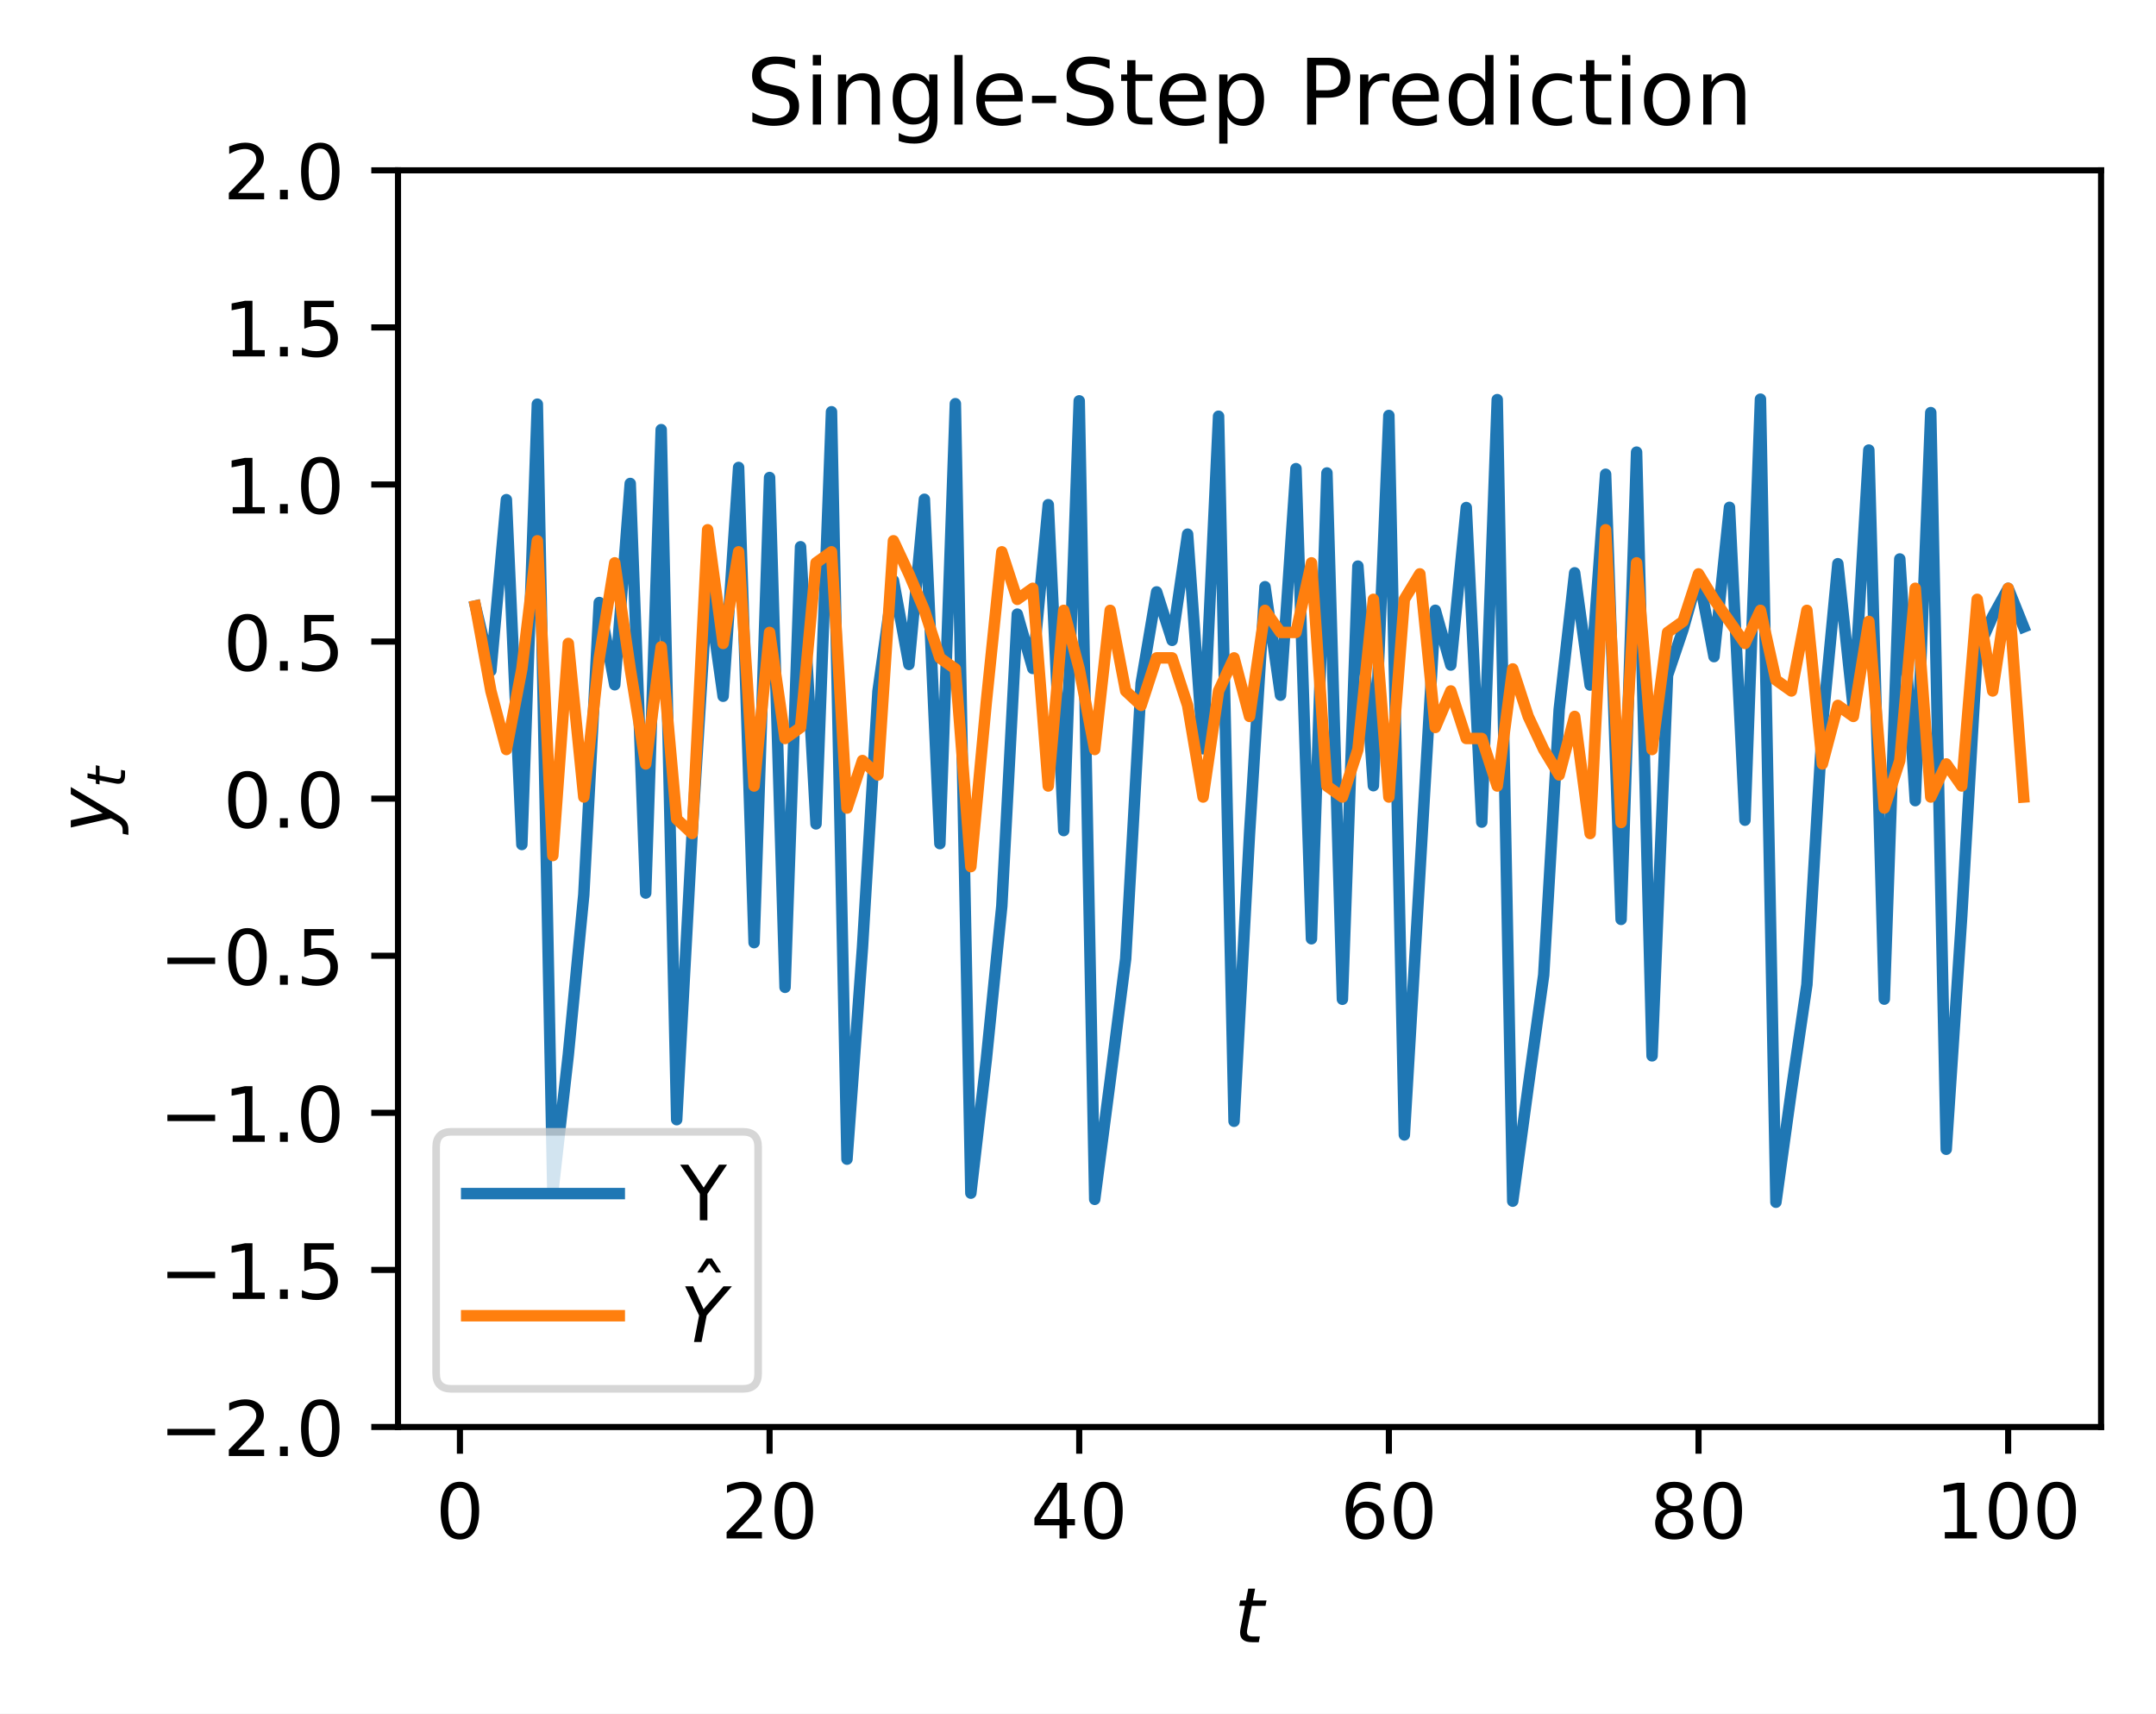
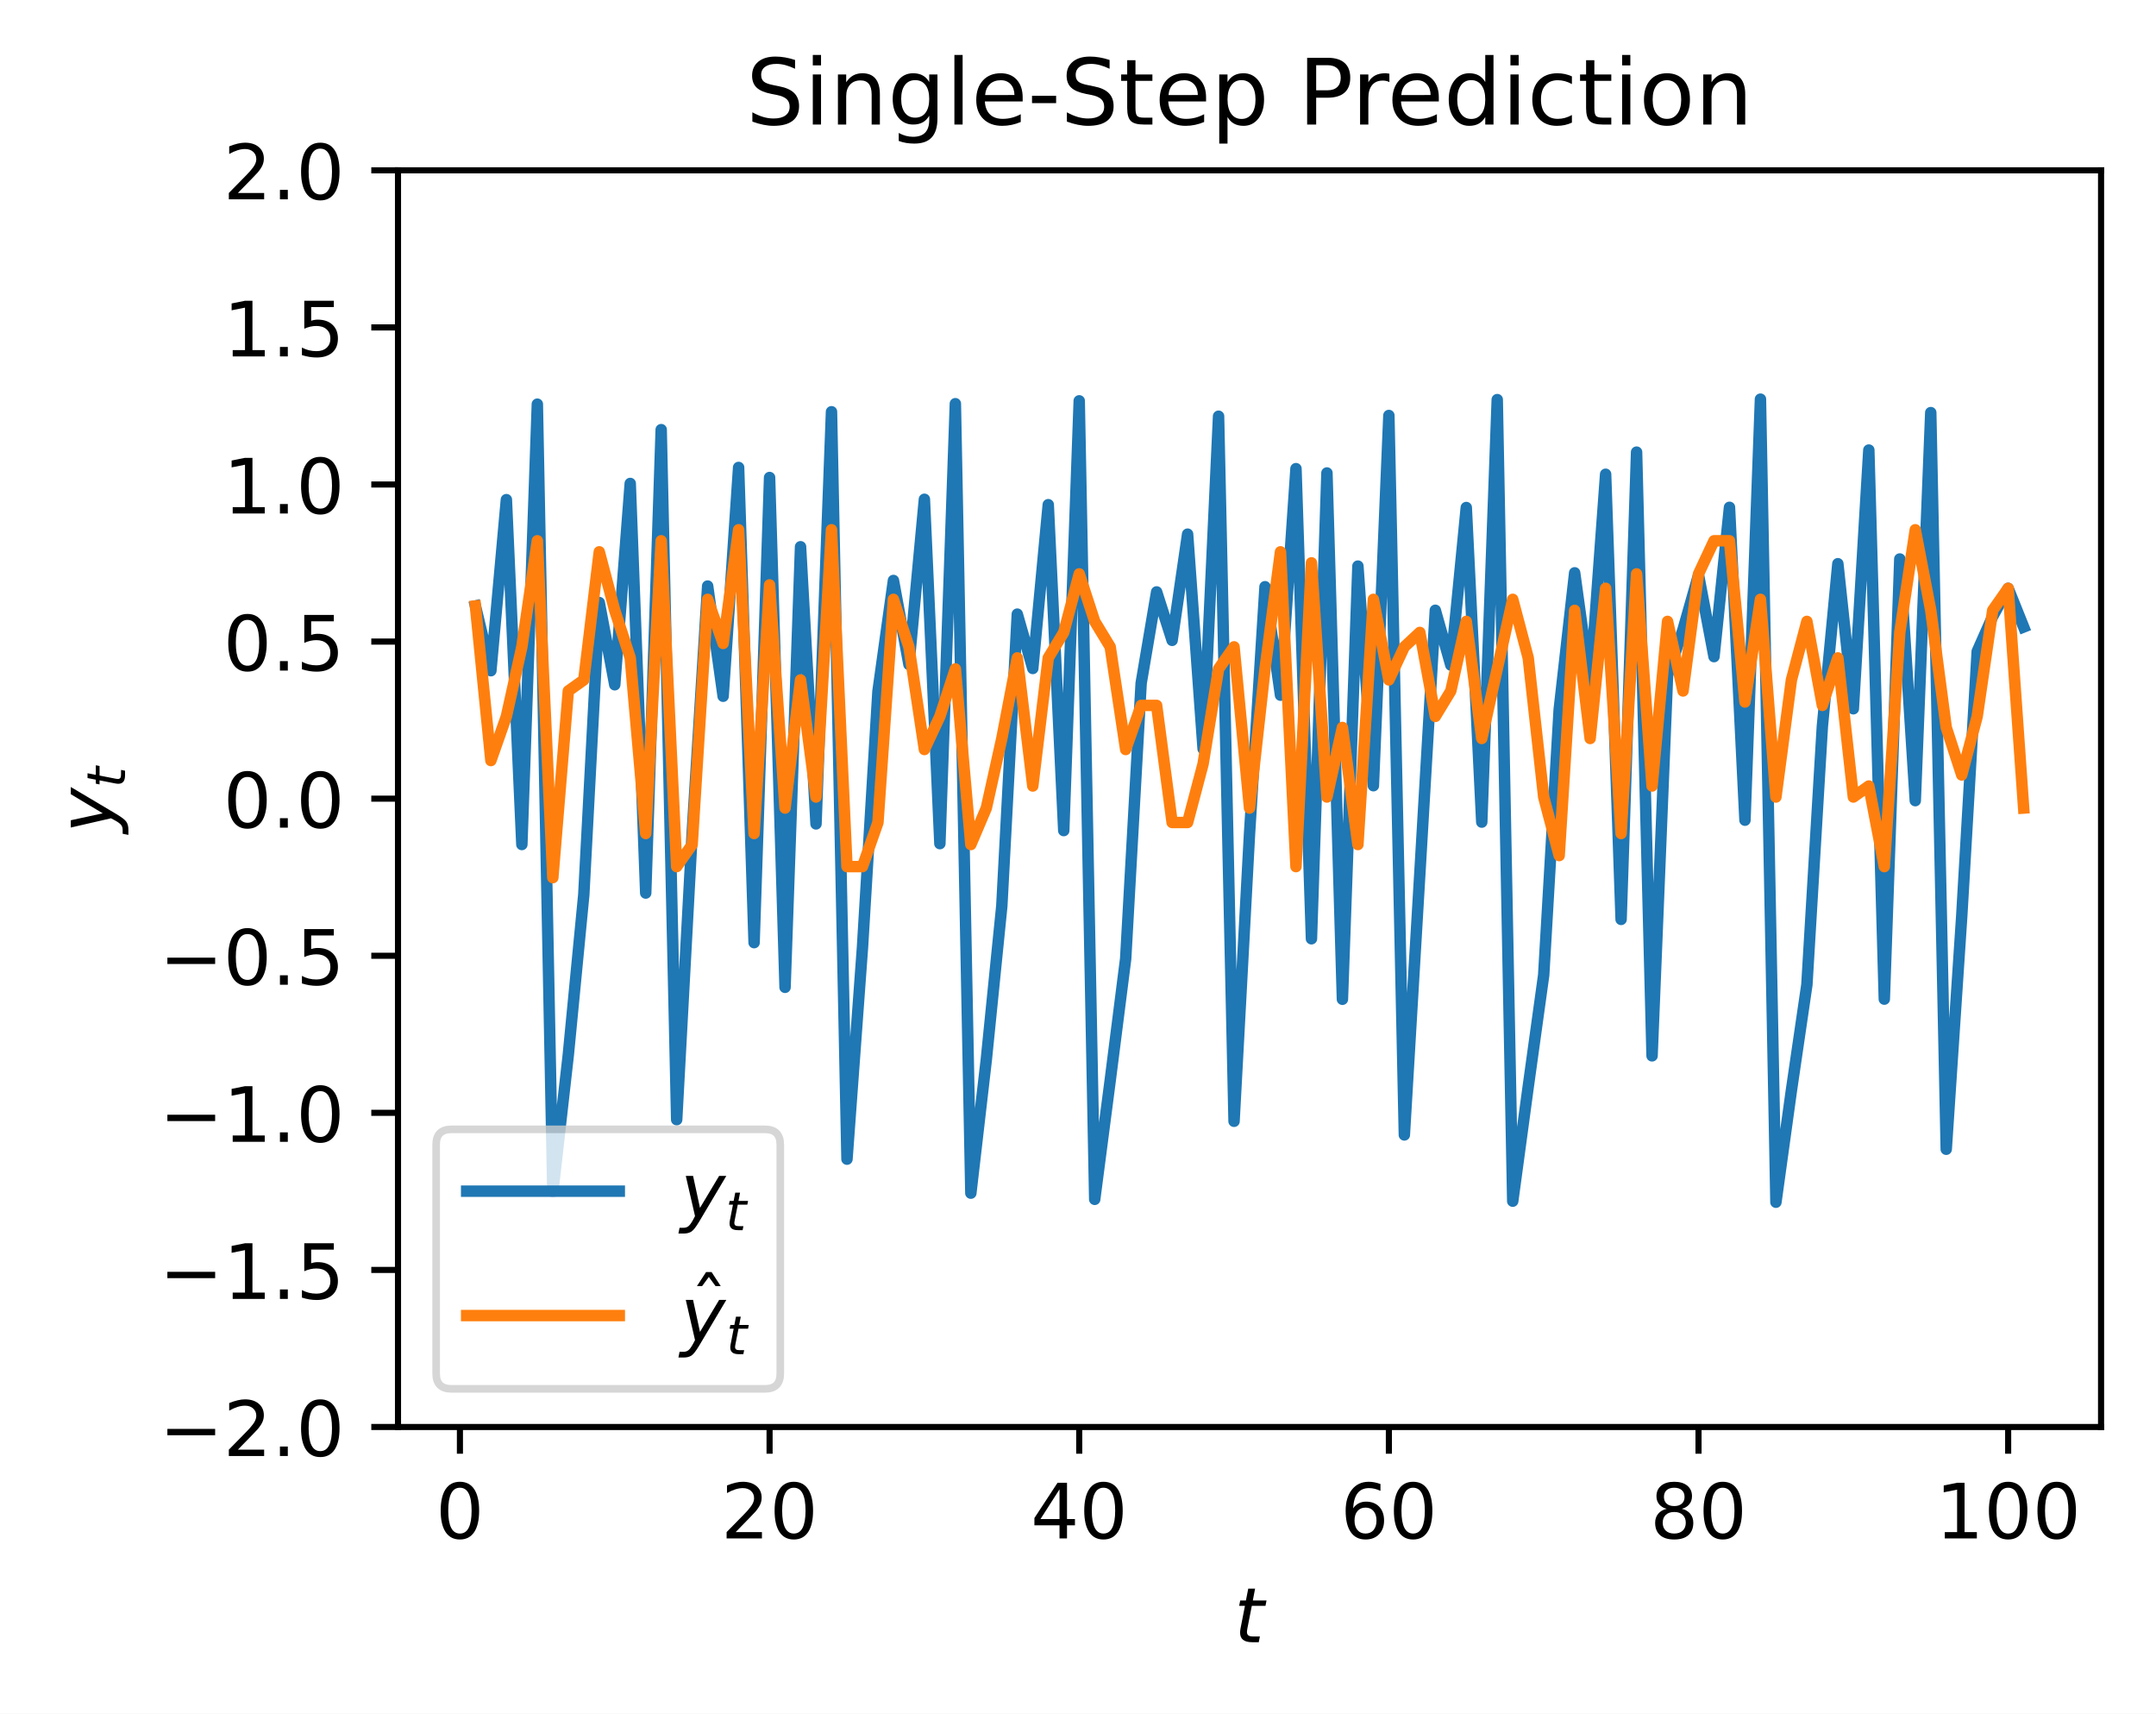
<svg xmlns="http://www.w3.org/2000/svg" xmlns:xlink="http://www.w3.org/1999/xlink" height="224.531pt" version="1.1" viewBox="0 0 282.561 224.531" width="282.561pt">
  <defs>
    <style type="text/css">
*{stroke-linecap:butt;stroke-linejoin:round;}
  </style>
  </defs>
  <g id="figure_1">
    <g id="patch_1">
      <path d="M 0 224.531  L 282.561 224.531  L 282.561 0  L 0 0  z " style="fill:#ffffff;" />
    </g>
    <g id="axes_1">
      <g id="patch_2">
        <path d="M 52.161 186.975  L 275.361 186.975  L 275.361 22.318  L 52.161 22.318  z " style="fill:#ffffff;" />
      </g>
      <g id="matplotlib.axis_1">
        <g id="xtick_1">
          <g id="line2d_1">
            <defs>
-               <path d="M 0 0  L 0 3.5  " id="m6b656b384c" style="stroke:#000000;stroke-width:0.8;" />
-             </defs>
-             <g>
-               <use style="stroke:#000000;stroke-width:0.8;" x="60.277" xlink:href="#m6b656b384c" y="186.975" />
+               <path d="M 0 0  L 0 3.5  " id="m803b4b0a56" style="stroke:#000000;stroke-width:0.8;" />
+             </defs>
+             <g>
+               <use style="stroke:#000000;stroke-width:0.8;" x="60.277" xlink:href="#m803b4b0a56" y="186.975" />
            </g>
          </g>
          <g id="text_1">
            <defs>
              <path d="M 31.781 66.406  Q 24.172 66.406 20.328 58.906  Q 16.5 51.422 16.5 36.375  Q 16.5 21.391 20.328 13.891  Q 24.172 6.391 31.781 6.391  Q 39.453 6.391 43.281 13.891  Q 47.125 21.391 47.125 36.375  Q 47.125 51.422 43.281 58.906  Q 39.453 66.406 31.781 66.406  z M 31.781 74.219  Q 44.047 74.219 50.516 64.516  Q 56.984 54.828 56.984 36.375  Q 56.984 17.969 50.516 8.266  Q 44.047 -1.422 31.781 -1.422  Q 19.531 -1.422 13.062 8.266  Q 6.594 17.969 6.594 36.375  Q 6.594 54.828 13.062 64.516  Q 19.531 74.219 31.781 74.219  z " id="DejaVuSans-48" />
            </defs>
            <g transform="translate(57.09605 201.5734)scale(0.1 -0.1)">
              <use xlink:href="#DejaVuSans-48" />
            </g>
          </g>
        </g>
        <g id="xtick_2">
          <g id="line2d_2">
            <g>
-               <use style="stroke:#000000;stroke-width:0.8;" x="100.859" xlink:href="#m6b656b384c" y="186.975" />
+               <use style="stroke:#000000;stroke-width:0.8;" x="100.859" xlink:href="#m803b4b0a56" y="186.975" />
            </g>
          </g>
          <g id="text_2">
            <defs>
              <path d="M 19.188 8.297  L 53.609 8.297  L 53.609 0  L 7.328 0  L 7.328 8.297  Q 12.938 14.109 22.625 23.891  Q 32.328 33.688 34.812 36.531  Q 39.547 41.844 41.422 45.531  Q 43.312 49.219 43.312 52.781  Q 43.312 58.594 39.234 62.25  Q 35.156 65.922 28.609 65.922  Q 23.969 65.922 18.812 64.312  Q 13.672 62.703 7.812 59.422  L 7.812 69.391  Q 13.766 71.781 18.938 73  Q 24.125 74.219 28.422 74.219  Q 39.75 74.219 46.484 68.547  Q 53.219 62.891 53.219 53.422  Q 53.219 48.922 51.531 44.891  Q 49.859 40.875 45.406 35.406  Q 44.188 33.984 37.641 27.219  Q 31.109 20.453 19.188 8.297  z " id="DejaVuSans-50" />
            </defs>
            <g transform="translate(94.49662 201.5734)scale(0.1 -0.1)">
              <use xlink:href="#DejaVuSans-50" />
              <use x="63.623" xlink:href="#DejaVuSans-48" />
            </g>
          </g>
        </g>
        <g id="xtick_3">
          <g id="line2d_3">
            <g>
-               <use style="stroke:#000000;stroke-width:0.8;" x="141.441" xlink:href="#m6b656b384c" y="186.975" />
+               <use style="stroke:#000000;stroke-width:0.8;" x="141.441" xlink:href="#m803b4b0a56" y="186.975" />
            </g>
          </g>
          <g id="text_3">
            <defs>
              <path d="M 37.797 64.312  L 12.891 25.391  L 37.797 25.391  z M 35.203 72.906  L 47.609 72.906  L 47.609 25.391  L 58.016 25.391  L 58.016 17.188  L 47.609 17.188  L 47.609 0  L 37.797 0  L 37.797 17.188  L 4.891 17.188  L 4.891 26.703  z " id="DejaVuSans-52" />
            </defs>
            <g transform="translate(135.0784 201.5734)scale(0.1 -0.1)">
              <use xlink:href="#DejaVuSans-52" />
              <use x="63.623" xlink:href="#DejaVuSans-48" />
            </g>
          </g>
        </g>
        <g id="xtick_4">
          <g id="line2d_4">
            <g>
-               <use style="stroke:#000000;stroke-width:0.8;" x="182.023" xlink:href="#m6b656b384c" y="186.975" />
+               <use style="stroke:#000000;stroke-width:0.8;" x="182.023" xlink:href="#m803b4b0a56" y="186.975" />
            </g>
          </g>
          <g id="text_4">
            <defs>
              <path d="M 33.016 40.375  Q 26.375 40.375 22.484 35.828  Q 18.609 31.297 18.609 23.391  Q 18.609 15.531 22.484 10.953  Q 26.375 6.391 33.016 6.391  Q 39.656 6.391 43.531 10.953  Q 47.406 15.531 47.406 23.391  Q 47.406 31.297 43.531 35.828  Q 39.656 40.375 33.016 40.375  z M 52.594 71.297  L 52.594 62.312  Q 48.875 64.062 45.094 64.984  Q 41.312 65.922 37.594 65.922  Q 27.828 65.922 22.672 59.328  Q 17.531 52.734 16.797 39.406  Q 19.672 43.656 24.016 45.922  Q 28.375 48.188 33.594 48.188  Q 44.578 48.188 50.953 41.516  Q 57.328 34.859 57.328 23.391  Q 57.328 12.156 50.688 5.359  Q 44.047 -1.422 33.016 -1.422  Q 20.359 -1.422 13.672 8.266  Q 6.984 17.969 6.984 36.375  Q 6.984 53.656 15.188 63.938  Q 23.391 74.219 37.203 74.219  Q 40.922 74.219 44.703 73.484  Q 48.484 72.75 52.594 71.297  z " id="DejaVuSans-54" />
            </defs>
            <g transform="translate(175.6603 201.5734)scale(0.1 -0.1)">
              <use xlink:href="#DejaVuSans-54" />
              <use x="63.623" xlink:href="#DejaVuSans-48" />
            </g>
          </g>
        </g>
        <g id="xtick_5">
          <g id="line2d_5">
            <g>
-               <use style="stroke:#000000;stroke-width:0.8;" x="222.605" xlink:href="#m6b656b384c" y="186.975" />
+               <use style="stroke:#000000;stroke-width:0.8;" x="222.605" xlink:href="#m803b4b0a56" y="186.975" />
            </g>
          </g>
          <g id="text_5">
            <defs>
              <path d="M 31.781 34.625  Q 24.75 34.625 20.719 30.859  Q 16.703 27.094 16.703 20.516  Q 16.703 13.922 20.719 10.156  Q 24.75 6.391 31.781 6.391  Q 38.812 6.391 42.859 10.172  Q 46.922 13.969 46.922 20.516  Q 46.922 27.094 42.891 30.859  Q 38.875 34.625 31.781 34.625  z M 21.922 38.812  Q 15.578 40.375 12.031 44.719  Q 8.5 49.078 8.5 55.328  Q 8.5 64.062 14.719 69.141  Q 20.953 74.219 31.781 74.219  Q 42.672 74.219 48.875 69.141  Q 55.078 64.062 55.078 55.328  Q 55.078 49.078 51.531 44.719  Q 48 40.375 41.703 38.812  Q 48.828 37.156 52.797 32.312  Q 56.781 27.484 56.781 20.516  Q 56.781 9.906 50.312 4.234  Q 43.844 -1.422 31.781 -1.422  Q 19.734 -1.422 13.25 4.234  Q 6.781 9.906 6.781 20.516  Q 6.781 27.484 10.781 32.312  Q 14.797 37.156 21.922 38.812  z M 18.312 54.391  Q 18.312 48.734 21.844 45.562  Q 25.391 42.391 31.781 42.391  Q 38.141 42.391 41.719 45.562  Q 45.312 48.734 45.312 54.391  Q 45.312 60.062 41.719 63.234  Q 38.141 66.406 31.781 66.406  Q 25.391 66.406 21.844 63.234  Q 18.312 60.062 18.312 54.391  z " id="DejaVuSans-56" />
            </defs>
            <g transform="translate(216.2421 201.5734)scale(0.1 -0.1)">
              <use xlink:href="#DejaVuSans-56" />
              <use x="63.623" xlink:href="#DejaVuSans-48" />
            </g>
          </g>
        </g>
        <g id="xtick_6">
          <g id="line2d_6">
            <g>
-               <use style="stroke:#000000;stroke-width:0.8;" x="263.186" xlink:href="#m6b656b384c" y="186.975" />
+               <use style="stroke:#000000;stroke-width:0.8;" x="263.186" xlink:href="#m803b4b0a56" y="186.975" />
            </g>
          </g>
          <g id="text_6">
            <defs>
              <path d="M 12.406 8.297  L 28.516 8.297  L 28.516 63.922  L 10.984 60.406  L 10.984 69.391  L 28.422 72.906  L 38.281 72.906  L 38.281 8.297  L 54.391 8.297  L 54.391 0  L 12.406 0  z " id="DejaVuSans-49" />
            </defs>
            <g transform="translate(253.6426 201.5734)scale(0.1 -0.1)">
              <use xlink:href="#DejaVuSans-49" />
              <use x="63.623" xlink:href="#DejaVuSans-48" />
              <use x="127.246" xlink:href="#DejaVuSans-48" />
            </g>
          </g>
        </g>
        <g id="text_7">
          <defs>
            <path d="M 42.281 54.688  L 40.922 47.703  L 23 47.703  L 17.188 18.016  Q 16.891 16.359 16.75 15.234  Q 16.609 14.109 16.609 13.484  Q 16.609 10.359 18.484 8.938  Q 20.359 7.516 24.516 7.516  L 33.594 7.516  L 32.078 0  L 23.484 0  Q 15.484 0 11.547 3.125  Q 7.625 6.25 7.625 12.594  Q 7.625 13.719 7.766 15.062  Q 7.906 16.406 8.203 18.016  L 14.016 47.703  L 6.391 47.703  L 7.812 54.688  L 15.281 54.688  L 18.312 70.219  L 27.297 70.219  L 24.312 54.688  z " id="DejaVuSans-Oblique-116" />
          </defs>
          <g transform="translate(161.7609 215.2515)scale(0.1 -0.1)">
            <use transform="translate(0 0.78125)" xlink:href="#DejaVuSans-Oblique-116" />
          </g>
        </g>
      </g>
      <g id="matplotlib.axis_2">
        <g id="ytick_1">
          <g id="line2d_7">
            <defs>
-               <path d="M 0 0  L -3.5 0  " id="mb04ce4e2bf" style="stroke:#000000;stroke-width:0.8;" />
-             </defs>
-             <g>
-               <use style="stroke:#000000;stroke-width:0.8;" x="52.161" xlink:href="#mb04ce4e2bf" y="186.975" />
+               <path d="M 0 0  L -3.5 0  " id="m14e8ec67f4" style="stroke:#000000;stroke-width:0.8;" />
+             </defs>
+             <g>
+               <use style="stroke:#000000;stroke-width:0.8;" x="52.161" xlink:href="#m14e8ec67f4" y="186.975" />
            </g>
          </g>
          <g id="text_8">
            <defs>
              <path d="M 10.594 35.5  L 73.188 35.5  L 73.188 27.203  L 10.594 27.203  z " id="DejaVuSans-8722" />
              <path d="M 10.688 12.406  L 21 12.406  L 21 0  L 10.688 0  z " id="DejaVuSans-46" />
            </defs>
            <g transform="translate(20.87813 190.7741)scale(0.1 -0.1)">
              <use xlink:href="#DejaVuSans-8722" />
              <use x="83.789" xlink:href="#DejaVuSans-50" />
              <use x="147.412" xlink:href="#DejaVuSans-46" />
              <use x="179.199" xlink:href="#DejaVuSans-48" />
            </g>
          </g>
        </g>
        <g id="ytick_2">
          <g id="line2d_8">
            <g>
-               <use style="stroke:#000000;stroke-width:0.8;" x="52.161" xlink:href="#mb04ce4e2bf" y="166.393" />
+               <use style="stroke:#000000;stroke-width:0.8;" x="52.161" xlink:href="#m14e8ec67f4" y="166.393" />
            </g>
          </g>
          <g id="text_9">
            <defs>
              <path d="M 10.797 72.906  L 49.516 72.906  L 49.516 64.594  L 19.828 64.594  L 19.828 46.734  Q 21.969 47.469 24.109 47.828  Q 26.266 48.188 28.422 48.188  Q 40.625 48.188 47.75 41.5  Q 54.891 34.812 54.891 23.391  Q 54.891 11.625 47.562 5.094  Q 40.234 -1.422 26.906 -1.422  Q 22.312 -1.422 17.547 -0.641  Q 12.797 0.141 7.719 1.703  L 7.719 11.625  Q 12.109 9.234 16.797 8.062  Q 21.484 6.891 26.703 6.891  Q 35.156 6.891 40.078 11.328  Q 45.016 15.766 45.016 23.391  Q 45.016 31 40.078 35.438  Q 35.156 39.891 26.703 39.891  Q 22.75 39.891 18.812 39.016  Q 14.891 38.141 10.797 36.281  z " id="DejaVuSans-53" />
            </defs>
            <g transform="translate(20.87813 170.192)scale(0.1 -0.1)">
              <use xlink:href="#DejaVuSans-8722" />
              <use x="83.789" xlink:href="#DejaVuSans-49" />
              <use x="147.412" xlink:href="#DejaVuSans-46" />
              <use x="179.199" xlink:href="#DejaVuSans-53" />
            </g>
          </g>
        </g>
        <g id="ytick_3">
          <g id="line2d_9">
            <g>
-               <use style="stroke:#000000;stroke-width:0.8;" x="52.161" xlink:href="#mb04ce4e2bf" y="145.811" />
+               <use style="stroke:#000000;stroke-width:0.8;" x="52.161" xlink:href="#m14e8ec67f4" y="145.811" />
            </g>
          </g>
          <g id="text_10">
            <g transform="translate(20.87813 149.6099)scale(0.1 -0.1)">
              <use xlink:href="#DejaVuSans-8722" />
              <use x="83.789" xlink:href="#DejaVuSans-49" />
              <use x="147.412" xlink:href="#DejaVuSans-46" />
              <use x="179.199" xlink:href="#DejaVuSans-48" />
            </g>
          </g>
        </g>
        <g id="ytick_4">
          <g id="line2d_10">
            <g>
-               <use style="stroke:#000000;stroke-width:0.8;" x="52.161" xlink:href="#mb04ce4e2bf" y="125.229" />
+               <use style="stroke:#000000;stroke-width:0.8;" x="52.161" xlink:href="#m14e8ec67f4" y="125.229" />
            </g>
          </g>
          <g id="text_11">
            <g transform="translate(20.87813 129.0278)scale(0.1 -0.1)">
              <use xlink:href="#DejaVuSans-8722" />
              <use x="83.789" xlink:href="#DejaVuSans-48" />
              <use x="147.412" xlink:href="#DejaVuSans-46" />
              <use x="179.199" xlink:href="#DejaVuSans-53" />
            </g>
          </g>
        </g>
        <g id="ytick_5">
          <g id="line2d_11">
            <g>
-               <use style="stroke:#000000;stroke-width:0.8;" x="52.161" xlink:href="#mb04ce4e2bf" y="104.647" />
+               <use style="stroke:#000000;stroke-width:0.8;" x="52.161" xlink:href="#m14e8ec67f4" y="104.647" />
            </g>
          </g>
          <g id="text_12">
            <g transform="translate(29.25781 108.4457)scale(0.1 -0.1)">
              <use xlink:href="#DejaVuSans-48" />
              <use x="63.623" xlink:href="#DejaVuSans-46" />
              <use x="95.41" xlink:href="#DejaVuSans-48" />
            </g>
          </g>
        </g>
        <g id="ytick_6">
          <g id="line2d_12">
            <g>
-               <use style="stroke:#000000;stroke-width:0.8;" x="52.161" xlink:href="#mb04ce4e2bf" y="84.064" />
+               <use style="stroke:#000000;stroke-width:0.8;" x="52.161" xlink:href="#m14e8ec67f4" y="84.064" />
            </g>
          </g>
          <g id="text_13">
            <g transform="translate(29.25781 87.86364)scale(0.1 -0.1)">
              <use xlink:href="#DejaVuSans-48" />
              <use x="63.623" xlink:href="#DejaVuSans-46" />
              <use x="95.41" xlink:href="#DejaVuSans-53" />
            </g>
          </g>
        </g>
        <g id="ytick_7">
          <g id="line2d_13">
            <g>
-               <use style="stroke:#000000;stroke-width:0.8;" x="52.161" xlink:href="#mb04ce4e2bf" y="63.482" />
+               <use style="stroke:#000000;stroke-width:0.8;" x="52.161" xlink:href="#m14e8ec67f4" y="63.482" />
            </g>
          </g>
          <g id="text_14">
            <g transform="translate(29.25781 67.28154)scale(0.1 -0.1)">
              <use xlink:href="#DejaVuSans-49" />
              <use x="63.623" xlink:href="#DejaVuSans-46" />
              <use x="95.41" xlink:href="#DejaVuSans-48" />
            </g>
          </g>
        </g>
        <g id="ytick_8">
          <g id="line2d_14">
            <g>
-               <use style="stroke:#000000;stroke-width:0.8;" x="52.161" xlink:href="#mb04ce4e2bf" y="42.9" />
+               <use style="stroke:#000000;stroke-width:0.8;" x="52.161" xlink:href="#m14e8ec67f4" y="42.9" />
            </g>
          </g>
          <g id="text_15">
            <g transform="translate(29.25781 46.69944)scale(0.1 -0.1)">
              <use xlink:href="#DejaVuSans-49" />
              <use x="63.623" xlink:href="#DejaVuSans-46" />
              <use x="95.41" xlink:href="#DejaVuSans-53" />
            </g>
          </g>
        </g>
        <g id="ytick_9">
          <g id="line2d_15">
            <g>
-               <use style="stroke:#000000;stroke-width:0.8;" x="52.161" xlink:href="#mb04ce4e2bf" y="22.318" />
+               <use style="stroke:#000000;stroke-width:0.8;" x="52.161" xlink:href="#m14e8ec67f4" y="22.318" />
            </g>
          </g>
          <g id="text_16">
            <g transform="translate(29.25781 26.11734)scale(0.1 -0.1)">
              <use xlink:href="#DejaVuSans-50" />
              <use x="63.623" xlink:href="#DejaVuSans-46" />
              <use x="95.41" xlink:href="#DejaVuSans-48" />
            </g>
          </g>
        </g>
        <g id="text_17">
          <defs>
            <path d="M 24.812 -5.078  Q 18.562 -15.578 14.625 -18.188  Q 10.688 -20.797 4.594 -20.797  L -2.484 -20.797  L -0.984 -13.281  L 4.203 -13.281  Q 7.953 -13.281 10.594 -11.234  Q 13.234 -9.188 16.5 -3.219  L 19.281 2  L 7.172 54.688  L 16.703 54.688  L 25.781 12.797  L 50.875 54.688  L 60.297 54.688  z " id="DejaVuSans-Oblique-121" />
          </defs>
          <g transform="translate(14.77812 109.1465)rotate(-90)scale(0.1 -0.1)">
            <use transform="translate(0 0.3125)" xlink:href="#DejaVuSans-Oblique-121" />
            <use transform="translate(59.17969 -16.09375)scale(0.7)" xlink:href="#DejaVuSans-Oblique-116" />
          </g>
        </g>
      </g>
      <g id="line2d_16">
-         <path clip-path="url(#pdc45593f25)" d="M 62.306 79.402  L 64.335 87.881  L 66.365 65.469  L 68.394 110.654  L 70.423 52.956  L 72.452 156.155  L 74.481 138.208  L 76.51 117.243  L 78.539 78.948  L 80.568 89.723  L 82.597 63.347  L 84.626 117.014  L 86.655 56.294  L 88.685 146.706  L 90.714 109.14  L 92.743 76.787  L 94.772 91.228  L 96.801 61.248  L 98.83 123.511  L 100.859 62.566  L 102.888 129.365  L 104.917 71.638  L 106.946 107.954  L 108.975 53.952  L 111.005 151.879  L 113.034 124.148  L 115.063 90.586  L 117.092 76.057  L 119.121 87.063  L 121.15 65.42  L 123.179 110.539  L 125.208 52.895  L 127.237 156.335  L 129.266 138.824  L 131.295 118.715  L 133.325 80.467  L 135.354 87.587  L 137.383 66.126  L 139.412 108.829  L 141.441 52.521  L 143.47 157.144  L 145.499 141.578  L 147.528 125.618  L 149.557 89.519  L 151.586 77.556  L 153.615 83.904  L 155.645 69.989  L 157.674 98.111  L 159.703 54.538  L 161.732 146.918  L 163.761 109.221  L 165.79 76.875  L 167.819 91.085  L 169.848 61.406  L 171.877 123.003  L 173.906 61.971  L 175.935 130.93  L 177.965 74.174  L 179.994 102.948  L 182.023 54.439  L 184.052 148.706  L 186.081 114.443  L 188.11 79.964  L 190.139 87.141  L 192.168 66.5  L 194.197 107.719  L 196.226 52.36  L 198.255 157.385  L 200.285 142.391  L 202.314 127.755  L 204.343 92.967  L 206.372 75.054  L 208.401 89.761  L 210.43 62.14  L 212.459 120.466  L 214.488 59.241  L 216.517 138.344  L 218.546 88.48  L 220.575 82.48  L 222.605 75.343  L 224.634 86.036  L 226.663 66.471  L 228.692 107.466  L 230.721 52.3  L 232.75 157.522  L 234.779 142.864  L 236.808 129.018  L 238.837 95.149  L 240.866 73.862  L 242.895 92.865  L 244.925 58.968  L 246.954 130.912  L 248.983 73.241  L 251.012 104.906  L 253.041 54.063  L 255.07 150.582  L 257.099 120.071  L 259.128 85.354  L 261.157 80.768  L 263.186 77.087  L 265.215 82.15  " style="fill:none;stroke:#1f77b4;stroke-linecap:square;stroke-width:1.5;" />
+         <path clip-path="url(#p6b8b71d46f)" d="M 62.306 79.402  L 64.335 87.881  L 66.365 65.469  L 68.394 110.654  L 70.423 52.956  L 72.452 156.155  L 74.481 138.208  L 76.51 117.243  L 78.539 78.948  L 80.568 89.723  L 82.597 63.347  L 84.626 117.014  L 86.655 56.294  L 88.685 146.706  L 90.714 109.14  L 92.743 76.787  L 94.772 91.228  L 96.801 61.248  L 98.83 123.511  L 100.859 62.566  L 102.888 129.365  L 104.917 71.638  L 106.946 107.954  L 108.975 53.952  L 111.005 151.879  L 113.034 124.148  L 115.063 90.586  L 117.092 76.057  L 119.121 87.063  L 121.15 65.42  L 123.179 110.539  L 125.208 52.895  L 127.237 156.335  L 129.266 138.824  L 131.295 118.715  L 133.325 80.467  L 135.354 87.587  L 137.383 66.126  L 139.412 108.829  L 141.441 52.521  L 143.47 157.144  L 145.499 141.578  L 147.528 125.618  L 149.557 89.519  L 151.586 77.556  L 153.615 83.904  L 155.645 69.989  L 157.674 98.111  L 159.703 54.538  L 161.732 146.918  L 163.761 109.221  L 165.79 76.875  L 167.819 91.085  L 169.848 61.406  L 171.877 123.003  L 173.906 61.971  L 175.935 130.93  L 177.965 74.174  L 179.994 102.948  L 182.023 54.439  L 184.052 148.706  L 186.081 114.443  L 188.11 79.964  L 190.139 87.141  L 192.168 66.5  L 194.197 107.719  L 196.226 52.36  L 198.255 157.385  L 200.285 142.391  L 202.314 127.755  L 204.343 92.967  L 206.372 75.054  L 208.401 89.761  L 210.43 62.14  L 212.459 120.466  L 214.488 59.241  L 216.517 138.344  L 218.546 88.48  L 220.575 82.48  L 222.605 75.343  L 224.634 86.036  L 226.663 66.471  L 228.692 107.466  L 230.721 52.3  L 232.75 157.522  L 234.779 142.864  L 236.808 129.018  L 238.837 95.149  L 240.866 73.862  L 242.895 92.865  L 244.925 58.968  L 246.954 130.912  L 248.983 73.241  L 251.012 104.906  L 253.041 54.063  L 255.07 150.582  L 257.099 120.071  L 259.128 85.354  L 261.157 80.768  L 263.186 77.087  L 265.215 82.15  " style="fill:none;stroke:#1f77b4;stroke-linecap:square;stroke-width:1.5;" />
      </g>
      <g id="line2d_17">
-         <path clip-path="url(#pdc45593f25)" d="M 62.306 79.402  L 64.335 90.535  L 66.365 98.206  L 68.394 87.645  L 70.423 70.857  L 72.452 112.103  L 74.481 84.309  L 76.51 104.432  L 78.539 86.2  L 80.568 73.748  L 82.597 87.645  L 84.626 100.097  L 86.655 84.755  L 88.685 107.323  L 90.714 109.213  L 92.743 69.412  L 94.772 84.309  L 96.801 72.303  L 98.83 102.987  L 100.859 82.864  L 102.888 96.761  L 104.917 95.316  L 106.946 73.748  L 108.975 72.303  L 111.005 105.877  L 113.034 99.652  L 115.063 101.542  L 117.092 70.857  L 119.121 75.193  L 121.15 79.974  L 123.179 86.2  L 125.208 87.645  L 127.237 113.549  L 129.266 91.98  L 131.295 72.303  L 133.325 78.529  L 135.354 77.083  L 137.383 102.987  L 139.412 79.974  L 141.441 87.645  L 143.47 98.206  L 145.499 79.974  L 147.528 90.535  L 149.557 92.426  L 151.586 86.2  L 153.615 86.2  L 155.645 92.426  L 157.674 104.432  L 159.703 90.535  L 161.732 86.2  L 163.761 93.871  L 165.79 79.974  L 167.819 82.864  L 169.848 82.864  L 171.877 73.748  L 173.906 102.987  L 175.935 104.432  L 177.965 98.206  L 179.994 78.529  L 182.023 104.432  L 184.052 78.529  L 186.081 75.193  L 188.11 95.316  L 190.139 90.535  L 192.168 96.761  L 194.197 96.761  L 196.226 102.987  L 198.255 87.645  L 200.285 93.871  L 202.314 98.206  L 204.343 101.542  L 206.372 93.871  L 208.401 109.213  L 210.43 69.412  L 212.459 107.768  L 214.488 73.748  L 216.517 98.206  L 218.546 82.864  L 220.575 81.419  L 222.605 75.193  L 224.634 78.529  L 226.663 81.419  L 228.692 84.309  L 230.721 79.974  L 232.75 89.09  L 234.779 90.535  L 236.808 79.974  L 238.837 100.097  L 240.866 92.426  L 242.895 93.871  L 244.925 81.419  L 246.954 105.877  L 248.983 99.652  L 251.012 77.083  L 253.041 104.432  L 255.07 100.097  L 257.099 102.987  L 259.128 78.529  L 261.157 90.535  L 263.186 77.083  L 265.215 104.432  " style="fill:none;stroke:#ff7f0e;stroke-linecap:square;stroke-width:1.5;" />
+         <path clip-path="url(#p6b8b71d46f)" d="M 62.306 79.402  L 64.335 99.652  L 66.365 93.871  L 68.394 84.755  L 70.423 70.857  L 72.452 114.994  L 74.481 90.535  L 76.51 89.09  L 78.539 72.303  L 80.568 79.974  L 82.597 86.2  L 84.626 109.213  L 86.655 70.857  L 88.685 113.549  L 90.714 110.658  L 92.743 78.529  L 94.772 84.309  L 96.801 69.412  L 98.83 109.213  L 100.859 76.638  L 102.888 105.877  L 104.917 89.09  L 106.946 104.432  L 108.975 69.412  L 111.005 113.549  L 113.034 113.549  L 115.063 107.768  L 117.092 78.529  L 119.121 84.755  L 121.15 98.206  L 123.179 93.871  L 125.208 87.645  L 127.237 110.658  L 129.266 105.877  L 131.295 96.761  L 133.325 86.2  L 135.354 102.987  L 137.383 86.2  L 139.412 82.864  L 141.441 75.193  L 143.47 81.419  L 145.499 84.755  L 147.528 98.206  L 149.557 92.426  L 151.586 92.426  L 153.615 107.768  L 155.645 107.768  L 157.674 100.097  L 159.703 87.645  L 161.732 84.755  L 163.761 105.877  L 165.79 87.645  L 167.819 72.303  L 169.848 113.549  L 171.877 73.748  L 173.906 104.432  L 175.935 95.316  L 177.965 110.658  L 179.994 78.529  L 182.023 89.09  L 184.052 84.755  L 186.081 82.864  L 188.11 93.871  L 190.139 90.535  L 192.168 81.419  L 194.197 96.761  L 196.226 87.645  L 198.255 78.529  L 200.285 86.2  L 202.314 104.432  L 204.343 112.103  L 206.372 79.974  L 208.401 96.761  L 210.43 77.083  L 212.459 109.213  L 214.488 75.193  L 216.517 102.987  L 218.546 81.419  L 220.575 90.535  L 222.605 75.193  L 224.634 70.857  L 226.663 70.857  L 228.692 91.98  L 230.721 78.529  L 232.75 104.432  L 234.779 89.09  L 236.808 81.419  L 238.837 92.426  L 240.866 86.2  L 242.895 104.432  L 244.925 102.987  L 246.954 113.549  L 248.983 82.864  L 251.012 69.412  L 253.041 79.974  L 255.07 95.316  L 257.099 101.542  L 259.128 93.871  L 261.157 79.974  L 263.186 77.083  L 265.215 105.877  " style="fill:none;stroke:#ff7f0e;stroke-linecap:square;stroke-width:1.5;" />
      </g>
      <g id="patch_3">
        <path d="M 52.161 186.975  L 52.161 22.318  " style="fill:none;stroke:#000000;stroke-linecap:square;stroke-linejoin:miter;stroke-width:0.8;" />
      </g>
      <g id="patch_4">
        <path d="M 275.361 186.975  L 275.361 22.318  " style="fill:none;stroke:#000000;stroke-linecap:square;stroke-linejoin:miter;stroke-width:0.8;" />
      </g>
      <g id="patch_5">
        <path d="M 52.161 186.975  L 275.361 186.975  " style="fill:none;stroke:#000000;stroke-linecap:square;stroke-linejoin:miter;stroke-width:0.8;" />
      </g>
      <g id="patch_6">
        <path d="M 52.161 22.318  L 275.361 22.318  " style="fill:none;stroke:#000000;stroke-linecap:square;stroke-linejoin:miter;stroke-width:0.8;" />
      </g>
      <g id="text_18">
        <defs>
          <path d="M 53.516 70.516  L 53.516 60.891  Q 47.906 63.578 42.922 64.891  Q 37.938 66.219 33.297 66.219  Q 25.25 66.219 20.875 63.094  Q 16.5 59.969 16.5 54.203  Q 16.5 49.359 19.406 46.891  Q 22.312 44.438 30.422 42.922  L 36.375 41.703  Q 47.406 39.594 52.656 34.297  Q 57.906 29 57.906 20.125  Q 57.906 9.516 50.797 4.047  Q 43.703 -1.422 29.984 -1.422  Q 24.812 -1.422 18.969 -0.25  Q 13.141 0.922 6.891 3.219  L 6.891 13.375  Q 12.891 10.016 18.656 8.297  Q 24.422 6.594 29.984 6.594  Q 38.422 6.594 43.016 9.906  Q 47.609 13.234 47.609 19.391  Q 47.609 24.75 44.312 27.781  Q 41.016 30.812 33.5 32.328  L 27.484 33.5  Q 16.453 35.688 11.516 40.375  Q 6.594 45.062 6.594 53.422  Q 6.594 63.094 13.406 68.656  Q 20.219 74.219 32.172 74.219  Q 37.312 74.219 42.625 73.281  Q 47.953 72.359 53.516 70.516  z " id="DejaVuSans-83" />
          <path d="M 9.422 54.688  L 18.406 54.688  L 18.406 0  L 9.422 0  z M 9.422 75.984  L 18.406 75.984  L 18.406 64.594  L 9.422 64.594  z " id="DejaVuSans-105" />
          <path d="M 54.891 33.016  L 54.891 0  L 45.906 0  L 45.906 32.719  Q 45.906 40.484 42.875 44.328  Q 39.844 48.188 33.797 48.188  Q 26.516 48.188 22.312 43.547  Q 18.109 38.922 18.109 30.906  L 18.109 0  L 9.078 0  L 9.078 54.688  L 18.109 54.688  L 18.109 46.188  Q 21.344 51.125 25.703 53.562  Q 30.078 56 35.797 56  Q 45.219 56 50.047 50.172  Q 54.891 44.344 54.891 33.016  z " id="DejaVuSans-110" />
          <path d="M 45.406 27.984  Q 45.406 37.75 41.375 43.109  Q 37.359 48.484 30.078 48.484  Q 22.859 48.484 18.828 43.109  Q 14.797 37.75 14.797 27.984  Q 14.797 18.266 18.828 12.891  Q 22.859 7.516 30.078 7.516  Q 37.359 7.516 41.375 12.891  Q 45.406 18.266 45.406 27.984  z M 54.391 6.781  Q 54.391 -7.172 48.188 -13.984  Q 42 -20.797 29.203 -20.797  Q 24.469 -20.797 20.266 -20.094  Q 16.062 -19.391 12.109 -17.922  L 12.109 -9.188  Q 16.062 -11.328 19.922 -12.344  Q 23.781 -13.375 27.781 -13.375  Q 36.625 -13.375 41.016 -8.766  Q 45.406 -4.156 45.406 5.172  L 45.406 9.625  Q 42.625 4.781 38.281 2.391  Q 33.938 0 27.875 0  Q 17.828 0 11.672 7.656  Q 5.516 15.328 5.516 27.984  Q 5.516 40.672 11.672 48.328  Q 17.828 56 27.875 56  Q 33.938 56 38.281 53.609  Q 42.625 51.219 45.406 46.391  L 45.406 54.688  L 54.391 54.688  z " id="DejaVuSans-103" />
          <path d="M 9.422 75.984  L 18.406 75.984  L 18.406 0  L 9.422 0  z " id="DejaVuSans-108" />
          <path d="M 56.203 29.594  L 56.203 25.203  L 14.891 25.203  Q 15.484 15.922 20.484 11.062  Q 25.484 6.203 34.422 6.203  Q 39.594 6.203 44.453 7.469  Q 49.312 8.734 54.109 11.281  L 54.109 2.781  Q 49.266 0.734 44.188 -0.344  Q 39.109 -1.422 33.891 -1.422  Q 20.797 -1.422 13.156 6.188  Q 5.516 13.812 5.516 26.812  Q 5.516 40.234 12.766 48.109  Q 20.016 56 32.328 56  Q 43.359 56 49.781 48.891  Q 56.203 41.797 56.203 29.594  z M 47.219 32.234  Q 47.125 39.594 43.094 43.984  Q 39.062 48.391 32.422 48.391  Q 24.906 48.391 20.391 44.141  Q 15.875 39.891 15.188 32.172  z " id="DejaVuSans-101" />
          <path d="M 4.891 31.391  L 31.203 31.391  L 31.203 23.391  L 4.891 23.391  z " id="DejaVuSans-45" />
          <path d="M 18.312 70.219  L 18.312 54.688  L 36.812 54.688  L 36.812 47.703  L 18.312 47.703  L 18.312 18.016  Q 18.312 11.328 20.141 9.422  Q 21.969 7.516 27.594 7.516  L 36.812 7.516  L 36.812 0  L 27.594 0  Q 17.188 0 13.234 3.875  Q 9.281 7.766 9.281 18.016  L 9.281 47.703  L 2.688 47.703  L 2.688 54.688  L 9.281 54.688  L 9.281 70.219  z " id="DejaVuSans-116" />
          <path d="M 18.109 8.203  L 18.109 -20.797  L 9.078 -20.797  L 9.078 54.688  L 18.109 54.688  L 18.109 46.391  Q 20.953 51.266 25.266 53.625  Q 29.594 56 35.594 56  Q 45.562 56 51.781 48.094  Q 58.016 40.188 58.016 27.297  Q 58.016 14.406 51.781 6.484  Q 45.562 -1.422 35.594 -1.422  Q 29.594 -1.422 25.266 0.953  Q 20.953 3.328 18.109 8.203  z M 48.688 27.297  Q 48.688 37.203 44.609 42.844  Q 40.531 48.484 33.406 48.484  Q 26.266 48.484 22.188 42.844  Q 18.109 37.203 18.109 27.297  Q 18.109 17.391 22.188 11.75  Q 26.266 6.109 33.406 6.109  Q 40.531 6.109 44.609 11.75  Q 48.688 17.391 48.688 27.297  z " id="DejaVuSans-112" />
          <path id="DejaVuSans-32" />
          <path d="M 19.672 64.797  L 19.672 37.406  L 32.078 37.406  Q 38.969 37.406 42.719 40.969  Q 46.484 44.531 46.484 51.125  Q 46.484 57.672 42.719 61.234  Q 38.969 64.797 32.078 64.797  z M 9.812 72.906  L 32.078 72.906  Q 44.344 72.906 50.609 67.359  Q 56.891 61.812 56.891 51.125  Q 56.891 40.328 50.609 34.812  Q 44.344 29.297 32.078 29.297  L 19.672 29.297  L 19.672 0  L 9.812 0  z " id="DejaVuSans-80" />
          <path d="M 41.109 46.297  Q 39.594 47.172 37.812 47.578  Q 36.031 48 33.891 48  Q 26.266 48 22.188 43.047  Q 18.109 38.094 18.109 28.812  L 18.109 0  L 9.078 0  L 9.078 54.688  L 18.109 54.688  L 18.109 46.188  Q 20.953 51.172 25.484 53.578  Q 30.031 56 36.531 56  Q 37.453 56 38.578 55.875  Q 39.703 55.766 41.062 55.516  z " id="DejaVuSans-114" />
          <path d="M 45.406 46.391  L 45.406 75.984  L 54.391 75.984  L 54.391 0  L 45.406 0  L 45.406 8.203  Q 42.578 3.328 38.25 0.953  Q 33.938 -1.422 27.875 -1.422  Q 17.969 -1.422 11.734 6.484  Q 5.516 14.406 5.516 27.297  Q 5.516 40.188 11.734 48.094  Q 17.969 56 27.875 56  Q 33.938 56 38.25 53.625  Q 42.578 51.266 45.406 46.391  z M 14.797 27.297  Q 14.797 17.391 18.875 11.75  Q 22.953 6.109 30.078 6.109  Q 37.203 6.109 41.297 11.75  Q 45.406 17.391 45.406 27.297  Q 45.406 37.203 41.297 42.844  Q 37.203 48.484 30.078 48.484  Q 22.953 48.484 18.875 42.844  Q 14.797 37.203 14.797 27.297  z " id="DejaVuSans-100" />
          <path d="M 48.781 52.594  L 48.781 44.188  Q 44.969 46.297 41.141 47.344  Q 37.312 48.391 33.406 48.391  Q 24.656 48.391 19.812 42.844  Q 14.984 37.312 14.984 27.297  Q 14.984 17.281 19.812 11.734  Q 24.656 6.203 33.406 6.203  Q 37.312 6.203 41.141 7.25  Q 44.969 8.297 48.781 10.406  L 48.781 2.094  Q 45.016 0.344 40.984 -0.531  Q 36.969 -1.422 32.422 -1.422  Q 20.062 -1.422 12.781 6.344  Q 5.516 14.109 5.516 27.297  Q 5.516 40.672 12.859 48.328  Q 20.219 56 33.016 56  Q 37.156 56 41.109 55.141  Q 45.062 54.297 48.781 52.594  z " id="DejaVuSans-99" />
          <path d="M 30.609 48.391  Q 23.391 48.391 19.188 42.75  Q 14.984 37.109 14.984 27.297  Q 14.984 17.484 19.156 11.844  Q 23.344 6.203 30.609 6.203  Q 37.797 6.203 41.984 11.859  Q 46.188 17.531 46.188 27.297  Q 46.188 37.016 41.984 42.703  Q 37.797 48.391 30.609 48.391  z M 30.609 56  Q 42.328 56 49.016 48.375  Q 55.719 40.766 55.719 27.297  Q 55.719 13.875 49.016 6.219  Q 42.328 -1.422 30.609 -1.422  Q 18.844 -1.422 12.172 6.219  Q 5.516 13.875 5.516 27.297  Q 5.516 40.766 12.172 48.375  Q 18.844 56 30.609 56  z " id="DejaVuSans-111" />
        </defs>
        <g transform="translate(97.77688 16.31812)scale(0.12 -0.12)">
          <use xlink:href="#DejaVuSans-83" />
          <use x="63.477" xlink:href="#DejaVuSans-105" />
          <use x="91.26" xlink:href="#DejaVuSans-110" />
          <use x="154.639" xlink:href="#DejaVuSans-103" />
          <use x="218.115" xlink:href="#DejaVuSans-108" />
          <use x="245.898" xlink:href="#DejaVuSans-101" />
          <use x="307.422" xlink:href="#DejaVuSans-45" />
          <use x="343.506" xlink:href="#DejaVuSans-83" />
          <use x="406.982" xlink:href="#DejaVuSans-116" />
          <use x="446.191" xlink:href="#DejaVuSans-101" />
          <use x="507.715" xlink:href="#DejaVuSans-112" />
          <use x="571.191" xlink:href="#DejaVuSans-32" />
          <use x="602.979" xlink:href="#DejaVuSans-80" />
          <use x="661.531" xlink:href="#DejaVuSans-114" />
          <use x="700.395" xlink:href="#DejaVuSans-101" />
          <use x="761.918" xlink:href="#DejaVuSans-100" />
          <use x="825.395" xlink:href="#DejaVuSans-105" />
          <use x="853.178" xlink:href="#DejaVuSans-99" />
          <use x="908.158" xlink:href="#DejaVuSans-116" />
          <use x="947.367" xlink:href="#DejaVuSans-105" />
          <use x="975.15" xlink:href="#DejaVuSans-111" />
          <use x="1036.332" xlink:href="#DejaVuSans-110" />
        </g>
      </g>
      <g id="legend_1">
        <g id="patch_7">
-           <path d="M 59.161 181.975  L 97.361 181.975  Q 99.361 181.975 99.361 179.975  L 99.361 150.297  Q 99.361 148.297 97.361 148.297  L 59.161 148.297  Q 57.161 148.297 57.161 150.297  L 57.161 179.975  Q 57.161 181.975 59.161 181.975  z " style="fill:#ffffff;opacity:0.8;stroke:#cccccc;stroke-linejoin:miter;" />
+           <path d="M 59.161 181.975  L 100.261 181.975  Q 102.261 181.975 102.261 179.975  L 102.261 149.976  Q 102.261 147.976 100.261 147.976  L 59.161 147.976  Q 57.161 147.976 57.161 149.976  L 57.161 179.975  Q 57.161 181.975 59.161 181.975  z " style="fill:#ffffff;opacity:0.8;stroke:#cccccc;stroke-linejoin:miter;" />
        </g>
        <g id="line2d_18">
-           <path d="M 61.161 156.395  L 81.161 156.395  " style="fill:none;stroke:#1f77b4;stroke-linecap:square;stroke-width:1.5;" />
+           <path d="M 61.161 156.075  L 81.161 156.075  " style="fill:none;stroke:#1f77b4;stroke-linecap:square;stroke-width:1.5;" />
        </g>
        <g id="line2d_19" />
        <g id="text_19">
-           <defs>
-             <path d="M -0.203 72.906  L 10.406 72.906  L 30.609 42.922  L 50.688 72.906  L 61.281 72.906  L 35.5 34.719  L 35.5 0  L 25.594 0  L 25.594 34.719  z " id="DejaVuSans-89" />
-           </defs>
-           <g transform="translate(89.16094 159.8952)scale(0.1 -0.1)">
-             <use xlink:href="#DejaVuSans-89" />
+           <g transform="translate(89.16094 159.5749)scale(0.1 -0.1)">
+             <use transform="translate(0 0.3125)" xlink:href="#DejaVuSans-Oblique-121" />
+             <use transform="translate(59.17969 -16.09375)scale(0.7)" xlink:href="#DejaVuSans-Oblique-116" />
          </g>
        </g>
        <g id="line2d_20">
-           <path d="M 61.161 172.395  L 81.161 172.395  " style="fill:none;stroke:#ff7f0e;stroke-linecap:square;stroke-width:1.5;" />
+           <path d="M 61.161 172.375  L 81.161 172.375  " style="fill:none;stroke:#ff7f0e;stroke-linecap:square;stroke-width:1.5;" />
        </g>
        <g id="line2d_21" />
        <g id="text_20">
          <defs>
            <path d="M -28.609 79.984  L -21.391 79.984  L -9.422 61.625  L -16.219 61.625  L -25 73.578  L -33.797 61.625  L -40.578 61.625  z M -25 56  z " id="DejaVuSans-770" />
-             <path d="M 6.297 72.906  L 16.891 72.906  L 30.516 42.922  L 56.5 72.906  L 67.578 72.906  L 34.516 34.719  L 27.781 0  L 17.922 0  L 24.609 34.719  z " id="DejaVuSans-Oblique-89" />
          </defs>
-           <g transform="translate(89.16094 175.8952)scale(0.1 -0.1)">
-             <use transform="translate(62.84912 30.01562)" xlink:href="#DejaVuSans-770" />
-             <use transform="translate(0 0.609375)" xlink:href="#DejaVuSans-Oblique-89" />
+           <g transform="translate(89.16094 175.8749)scale(0.1 -0.1)">
+             <use transform="translate(62.37305 12.01562)" xlink:href="#DejaVuSans-770" />
+             <use transform="translate(0 0.828125)" xlink:href="#DejaVuSans-Oblique-121" />
+             <use transform="translate(60.13672 -15.57812)scale(0.7)" xlink:href="#DejaVuSans-Oblique-116" />
          </g>
        </g>
      </g>
    </g>
  </g>
  <defs>
-     <clipPath id="pdc45593f25">
+     <clipPath id="p6b8b71d46f">
      <rect height="164.657" width="223.2" x="52.161" y="22.318" />
    </clipPath>
  </defs>
</svg>
